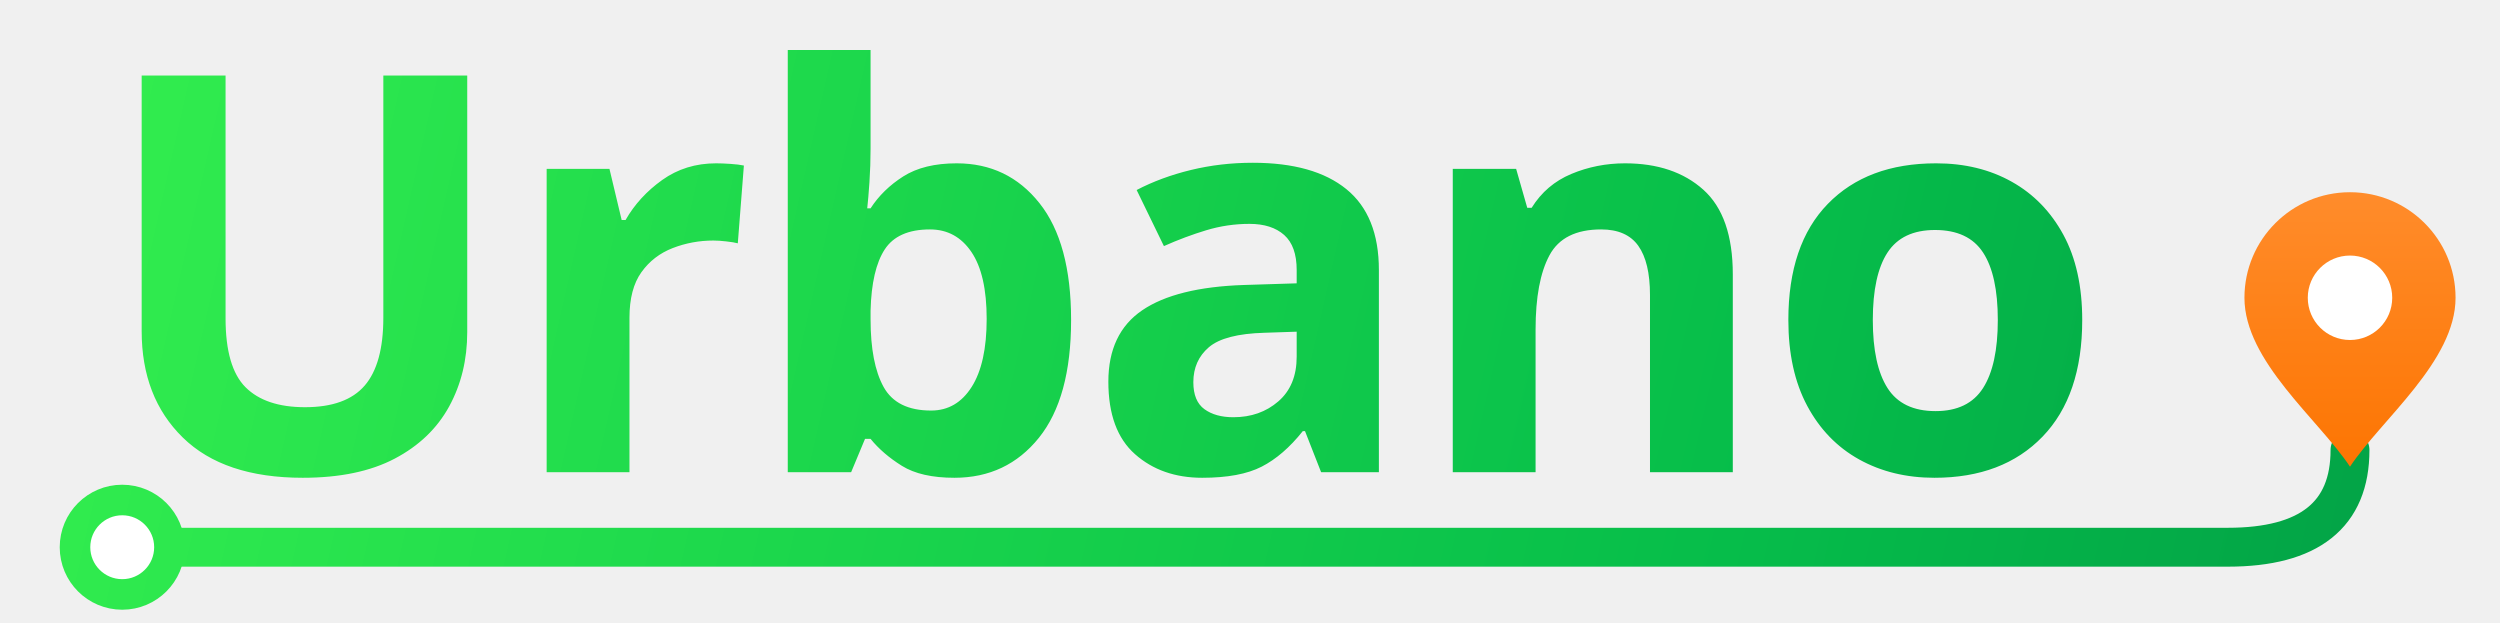
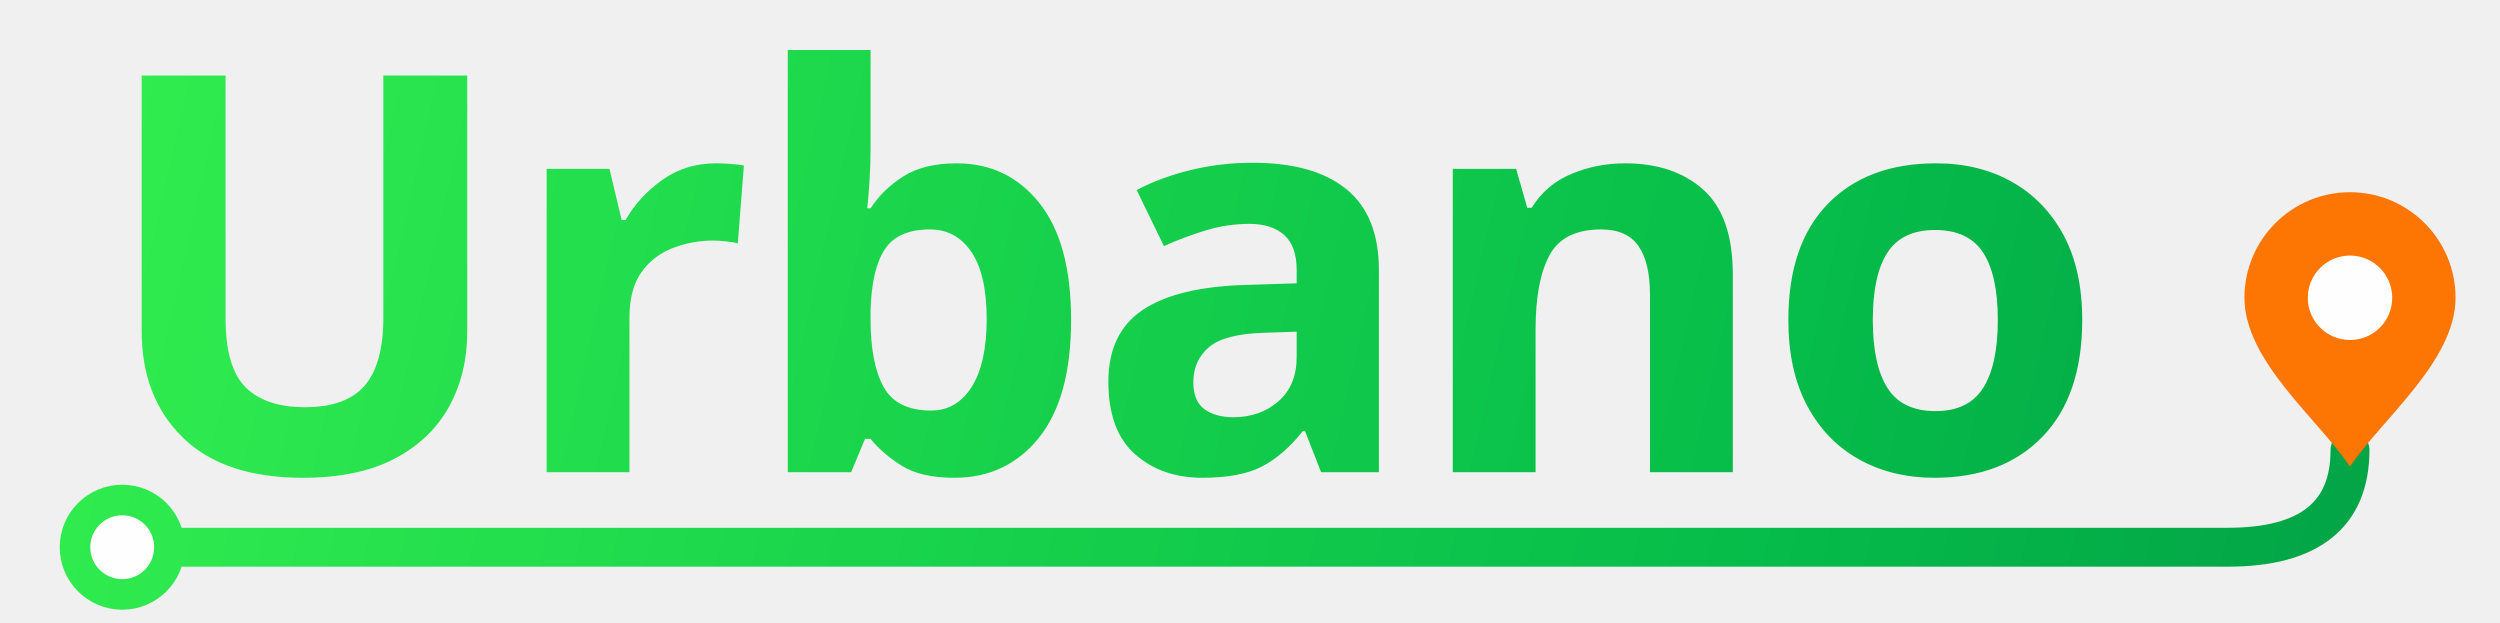
<svg xmlns="http://www.w3.org/2000/svg" width="900" height="224" viewBox="0 0 900 224">
  <defs>
    <linearGradient id="ink" gradientUnits="userSpaceOnUse" x1="0" y1="20" x2="900" y2="224">
      <stop offset="0" stop-color="#35F04F" />
      <stop offset=".35" stop-color="#1BD64C" />
      <stop offset=".7" stop-color="#06BD4A" />
      <stop offset="1" stop-color="#029E46" />
    </linearGradient>
-     <linearGradient id="pin" x1="0" y1="0" x2="0" y2="1">
-       <stop offset="0" stop-color="#FF8C2B" />
-       <stop offset="1" stop-color="#FD7502" />
-     </linearGradient>
  </defs>
  <text x="34" y="170" font-family="Montserrat" font-weight="800" font-size="200" letter-spacing="-4" fill="url(#ink)">Urbano</text>
  <path d="M61 197 H802 Q846 197 846 162" fill="none" stroke="url(#ink)" stroke-width="14" stroke-linecap="round" stroke-linejoin="round" />
-   <circle cx="44" cy="197" r="17" fill="#FFFFFF" stroke="url(#ink)" stroke-width="11" />
-   <path d="M846 168 C834.6 150.9 808 130.0 808 107.2 A38 38 0 1 1 884 107.2 C884 130.0 857.4 150.9 846 168 Z" fill="url(#pin)" />
-   <circle cx="846" cy="107.2" r="15.2" fill="#FFFFFF" />
+   <circle cx="44" cy="197" r="17" fill="#FEFEFE" stroke="url(#ink)" stroke-width="11" />
+   <path d="M846 168 C834.6 150.9 808 130.0 808 107.2 A38 38 0 1 1 884 107.2 C884 130.0 857.4 150.9 846 168 Z" fill="#FD7502" />
+   <circle cx="846" cy="107.2" r="15.2" fill="#FEFEFE" />
</svg>
